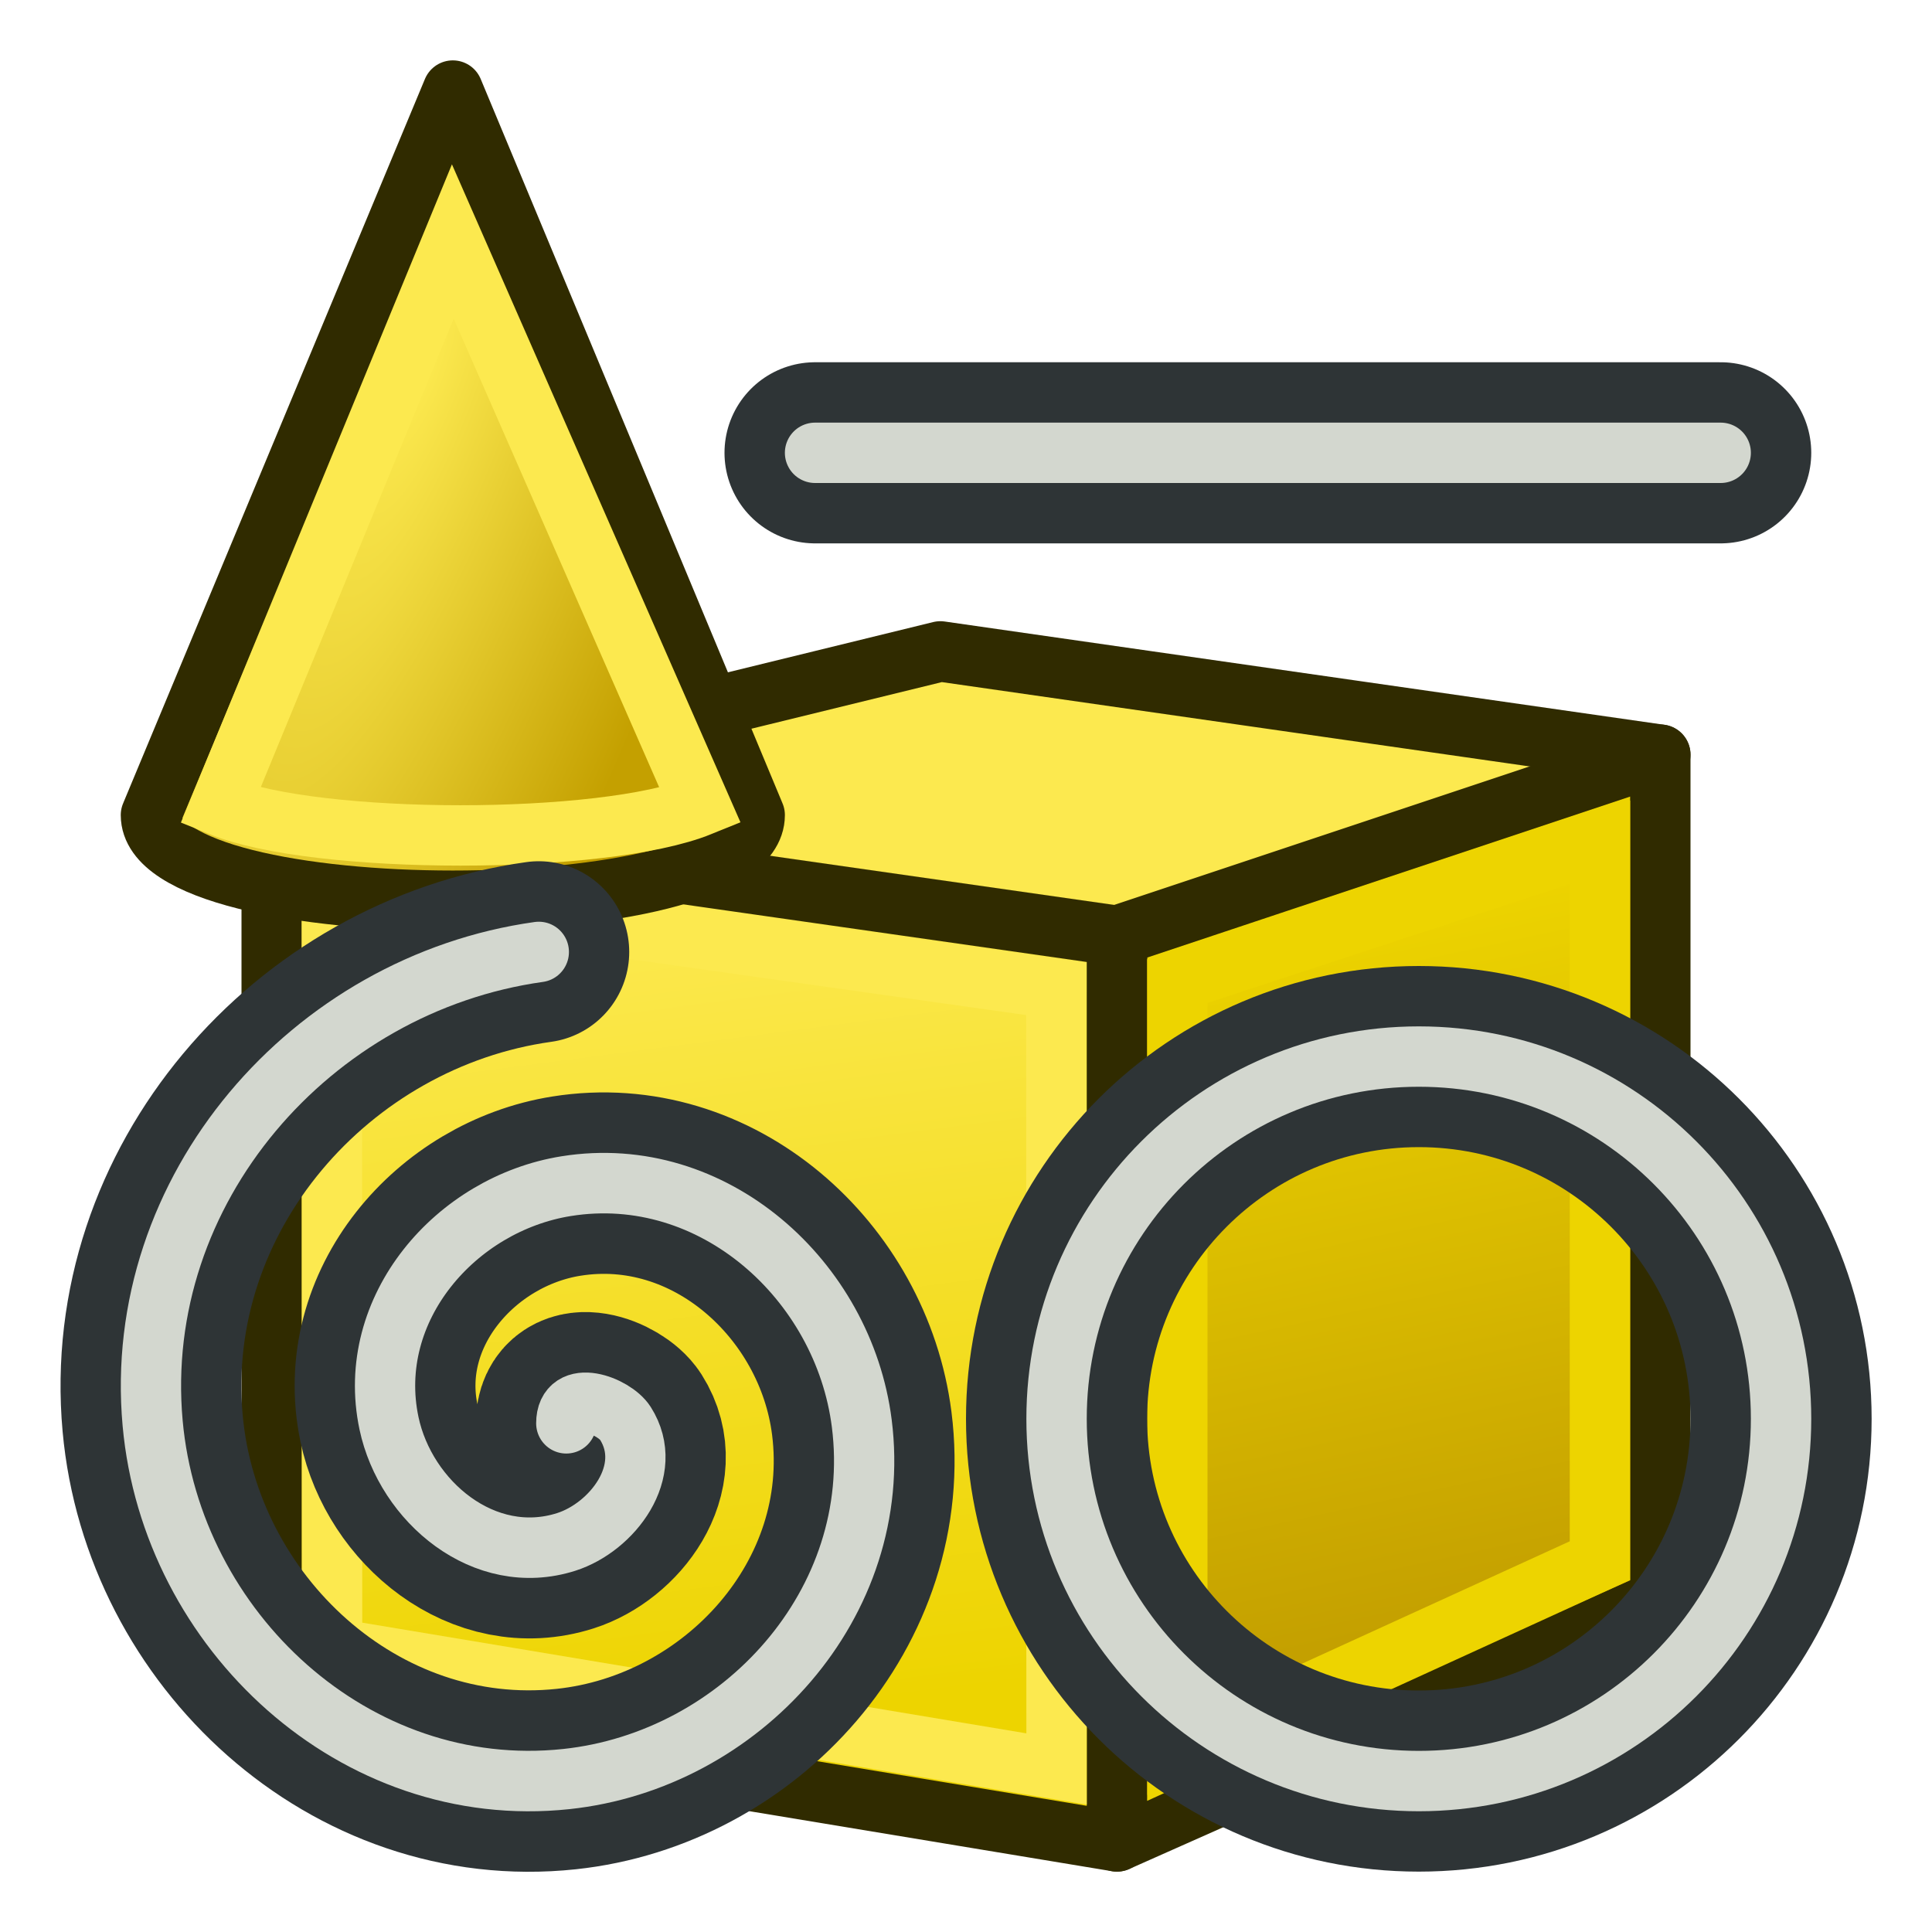
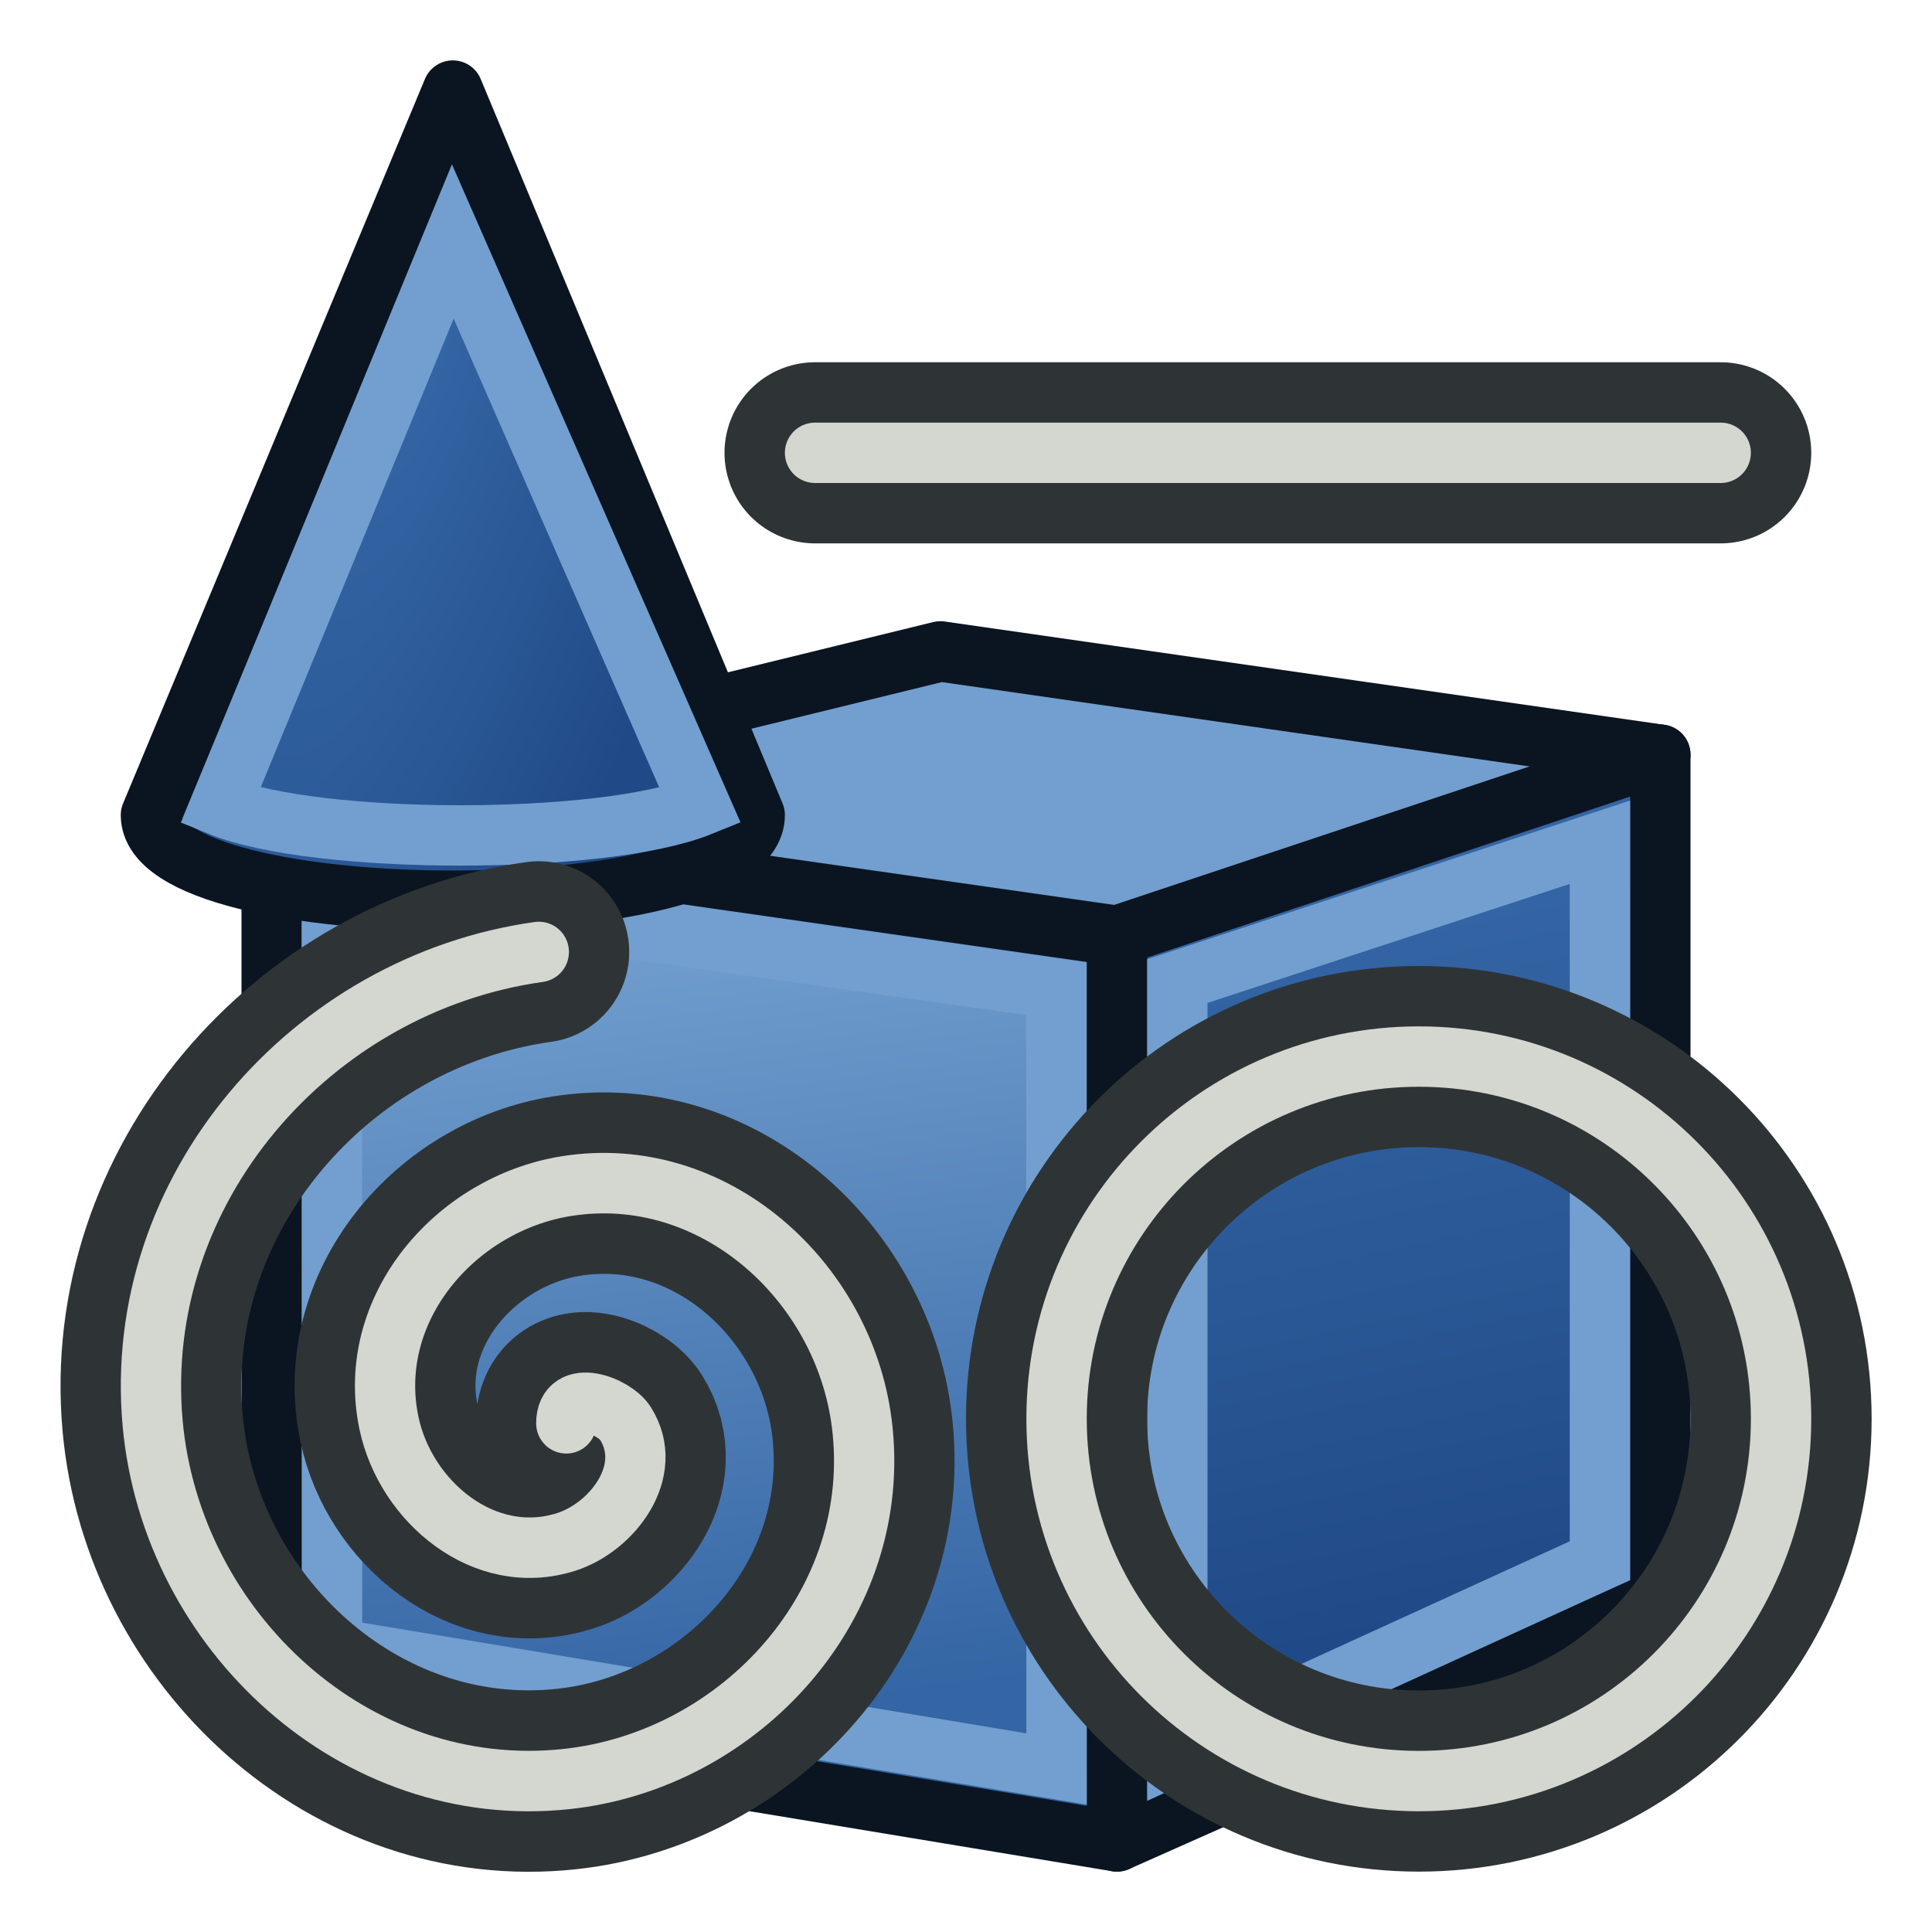
<svg xmlns="http://www.w3.org/2000/svg" xmlns:xlink="http://www.w3.org/1999/xlink" width="64px" height="64px" id="svg2860" version="1.1">
  <defs id="defs2862">
+     <linearGradient id="linearGradient4">
+       <stop style="stop-color:#204a87;stop-opacity:1;" offset="0" id="stop3" />
+       <stop style="stop-color:#3465a4;stop-opacity:1;" offset="1" id="stop4" />
+     </linearGradient>
+     <linearGradient id="linearGradient2">
+       <stop style="stop-color:#3465a4;stop-opacity:1;" offset="0" id="stop1" />
+       <stop style="stop-color:#729fcf;stop-opacity:1;" offset="1" id="stop2" />
+     </linearGradient>
    <linearGradient id="linearGradient4362">
      <stop id="stop4364" offset="0" style="stop-color:#faff2b;stop-opacity:1;" />
      <stop id="stop4366" offset="1" style="stop-color:#ffaa00;stop-opacity:1;" />
    </linearGradient>
    <linearGradient id="linearGradient4356">
      <stop id="stop4358" offset="0" style="stop-color:#000000;stop-opacity:1;" />
      <stop id="stop4360" offset="1" style="stop-color:#000000;stop-opacity:0;" />
    </linearGradient>
    <linearGradient id="linearGradient3786">
      <stop style="stop-color:#faff2b;stop-opacity:1;" offset="0" id="stop3788" />
      <stop style="stop-color:#ffaa00;stop-opacity:1;" offset="1" id="stop3790" />
    </linearGradient>
    <radialGradient xlink:href="#linearGradient3377" id="radialGradient3692" cx="45.883" cy="28.87" fx="45.883" fy="28.87" r="19.467" gradientUnits="userSpaceOnUse" />
    <radialGradient xlink:href="#linearGradient3377" id="radialGradient3703" gradientUnits="userSpaceOnUse" cx="135.383" cy="97.37" fx="135.383" fy="97.37" r="19.467" gradientTransform="matrix(0.97435,0.2250379,-0.4623105,2.001673,48.48755,-127.9988)" />
    <linearGradient id="linearGradient3377">
      <stop id="stop3379" offset="0" style="stop-color:#faff2b;stop-opacity:1;" />
      <stop id="stop3381" offset="1" style="stop-color:#ffaa00;stop-opacity:1;" />
    </linearGradient>
    <radialGradient xlink:href="#linearGradient3786" id="radialGradient3705" gradientUnits="userSpaceOnUse" cx="148.883" cy="81.87" fx="148.883" fy="81.87" r="19.467" gradientTransform="matrix(1.385259,-0.05136783,0.03705629,0.9993132,-60.3924,7.704044)" />
    <radialGradient xlink:href="#linearGradient3377-1" id="radialGradient3713" gradientUnits="userSpaceOnUse" cx="271.967" cy="103.547" fx="271.967" fy="103.547" r="19.467" gradientTransform="matrix(0.9271142,0.3747789,-0.7448337,1.842542,97.36419,-190.3476)" />
    <linearGradient id="linearGradient3377-1">
      <stop id="stop3379-5" offset="0" style="stop-color:#c8ff43;stop-opacity:1;" />
      <stop id="stop3381-9" offset="1" style="stop-color:#04aa00;stop-opacity:1;" />
    </linearGradient>
    <radialGradient xlink:href="#linearGradient3864" id="radialGradient3784" gradientUnits="userSpaceOnUse" gradientTransform="matrix(0.7037846,0.9728679,-1.30054,0.9408264,121.1369,-67.56081)" cx="109.479" cy="-6.229" fx="109.479" fy="-6.229" r="19.571" />
    <linearGradient id="linearGradient3864">
      <stop id="stop3866" offset="0" style="stop-color:#71b2f8;stop-opacity:1;" />
      <stop id="stop3868" offset="1" style="stop-color:#002795;stop-opacity:1;" />
    </linearGradient>
    <radialGradient r="19.571" fy="-6.229" fx="109.479" cy="-6.229" cx="109.479" gradientTransform="matrix(0.7037846,0.9728679,-1.30054,0.9408264,121.1369,-67.56081)" gradientUnits="userSpaceOnUse" id="radialGradient3009" xlink:href="#linearGradient3864" />
    <linearGradient xlink:href="#linearGradient4362" id="linearGradient3784" x1="259.614" y1="99.25" x2="317.44" y2="99.25" gradientUnits="userSpaceOnUse" />
    <linearGradient xlink:href="#linearGradient3377" id="linearGradient3792" gradientUnits="userSpaceOnUse" x1="276.575" y1="93.572" x2="298.46" y2="118.558" />
    <radialGradient r="22" fy="91.957" fx="225.938" cy="91.957" cx="225.938" gradientTransform="matrix(-1.409091,3.863636,-0.9756533,-0.3558267,437.0846,-816.2201)" gradientUnits="userSpaceOnUse" id="radialGradient3062" xlink:href="#linearGradient3011" />
    <linearGradient id="linearGradient3011">
      <stop id="stop3013" offset="0" style="stop-color:#fce94f;stop-opacity:1" />
      <stop id="stop3015" offset="1" style="stop-color:#c4a000;stop-opacity:1" />
    </linearGradient>
    <radialGradient r="22" fy="91.957" fx="225.938" cy="91.957" cx="225.938" gradientTransform="matrix(-1.409091,3.863636,-0.9756533,-0.3558267,355.4459,-815.8083)" gradientUnits="userSpaceOnUse" id="radialGradient3086" xlink:href="#linearGradient3011" />
    <linearGradient gradientTransform="matrix(0.8235294,0,0,0.7727273,68.52941,5.863636)" xlink:href="#linearGradient3767" id="linearGradient3773" x1="22.117" y1="55.718" x2="17.329" y2="21.311" gradientUnits="userSpaceOnUse" />
    <linearGradient id="linearGradient3767">
      <stop style="stop-color:#edd400;stop-opacity:1" offset="0" id="stop3769" />
      <stop style="stop-color:#fce94f;stop-opacity:1" offset="1" id="stop3771" />
    </linearGradient>
    <linearGradient gradientTransform="matrix(0.7910903,0,0,0.7851651,69.03755,5.113928)" xlink:href="#linearGradient3777" id="linearGradient3783" x1="53.897" y1="51.18" x2="47.502" y2="21.837" gradientUnits="userSpaceOnUse" />
    <linearGradient id="linearGradient3777">
      <stop style="stop-color:#c4a000;stop-opacity:1" offset="0" id="stop3779" />
      <stop style="stop-color:#edd400;stop-opacity:1" offset="1" id="stop3781" />
    </linearGradient>
    <radialGradient xlink:href="#linearGradient3011" id="radialGradient3174" gradientUnits="userSpaceOnUse" gradientTransform="matrix(-1.409091,3.863636,-0.9756533,-0.3558267,355.4459,-815.8083)" cx="225.938" cy="91.957" fx="225.938" fy="91.957" r="22" />
    <radialGradient xlink:href="#linearGradient3011-6" id="radialGradient3174-3" gradientUnits="userSpaceOnUse" gradientTransform="matrix(-1.409091,3.863636,-0.9756533,-0.3558267,355.4459,-815.8083)" cx="225.938" cy="91.957" fx="225.938" fy="91.957" r="22" />
    <linearGradient id="linearGradient3011-6">
-       <stop id="stop3013-7" offset="0" style="stop-color:#fce94f;stop-opacity:1" />
-       <stop id="stop3015-5" offset="1" style="stop-color:#c4a000;stop-opacity:1" />
+       <stop id="stop3013-7" offset="0" style="stop-color:#3465a4;stop-opacity:1;" />
+       <stop id="stop3015-5" offset="1" style="stop-color:#204a87;stop-opacity:1;" />
    </linearGradient>
-     <linearGradient xlink:href="#linearGradient3777" id="linearGradient3220" gradientUnits="userSpaceOnUse" gradientTransform="matrix(0.7910903,0,0,0.7851651,69.03755,5.113928)" x1="53.897" y1="51.18" x2="47.502" y2="21.837" />
-     <linearGradient xlink:href="#linearGradient3767" id="linearGradient3222" gradientUnits="userSpaceOnUse" gradientTransform="matrix(0.8235294,0,0,0.7727273,68.52941,5.863636)" x1="22.117" y1="55.718" x2="17.329" y2="21.311" />
+     <linearGradient xlink:href="#linearGradient4" id="linearGradient3220" gradientUnits="userSpaceOnUse" gradientTransform="matrix(0.7910903,0,0,0.7851651,69.03755,5.113928)" x1="53.897" y1="51.18" x2="47.502" y2="21.837" />
+     <linearGradient xlink:href="#linearGradient2" id="linearGradient3222" gradientUnits="userSpaceOnUse" gradientTransform="matrix(0.8235294,0,0,0.7727273,68.52941,5.863636)" x1="22.117" y1="55.718" x2="17.329" y2="21.311" />
  </defs>
  <g id="layer1">
    <g id="g3163" transform="translate(-62,7.999998)">
-       <path id="path2993" d="m 71,19 28,5 18,-7 -23.849,-3.422 z" style="fill:#fce94f;stroke:#302b00;stroke-width:2;stroke-linecap:butt;stroke-linejoin:round;stroke-opacity:1" />
-       <path id="path2995" d="m 117,17 0,28 -18,8 0,-30 z" style="fill:url(#linearGradient3220);fill-opacity:1;stroke:#302b00;stroke-width:2;stroke-linecap:butt;stroke-linejoin:round;stroke-opacity:1" />
-       <path style="fill:url(#linearGradient3222);fill-opacity:1;fill-rule:evenodd;stroke:#302b00;stroke-width:2;stroke-linecap:butt;stroke-linejoin:round;stroke-miterlimit:4;stroke-opacity:1;stroke-dasharray:none;stroke-dashoffset:0;marker:none;visibility:visible;display:inline;overflow:visible;enable-background:accumulate" d="m 71,19 28,4 0,30 -28,-4.636 z" id="path3825" />
-       <path id="path3765" d="M 72.993,21.368 73,46.6 l 24,4 -0.007,-25.843 z" style="fill:none;stroke:#fce94f;stroke-width:2;stroke-linecap:butt;stroke-linejoin:miter;stroke-opacity:1" />
-       <path id="path3775" d="m 101,24.5 0,25.6 14,-6.4 0,-23.8 z" style="fill:none;stroke:#edd400;stroke-width:2;stroke-linecap:butt;stroke-linejoin:miter;stroke-opacity:1" />
+       <path id="path2993" d="m 71,19 28,5 18,-7 -23.849,-3.422 z" style="fill:#729fcf;stroke:#0b1521;stroke-width:2;stroke-linecap:butt;stroke-linejoin:round;stroke-opacity:1" />
+       <path id="path2995" d="m 117,17 0,28 -18,8 0,-30 z" style="fill:url(#linearGradient3220);fill-opacity:1;stroke:#0b1521;stroke-width:2;stroke-linecap:butt;stroke-linejoin:round;stroke-opacity:1" />
+       <path style="fill:url(#linearGradient3222);fill-opacity:1;fill-rule:evenodd;stroke:#0b1521;stroke-width:2;stroke-linecap:butt;stroke-linejoin:round;stroke-miterlimit:4;stroke-opacity:1;stroke-dasharray:none;stroke-dashoffset:0;marker:none;visibility:visible;display:inline;overflow:visible;enable-background:accumulate" d="m 71,19 28,4 0,30 -28,-4.636 z" id="path3825" />
+       <path id="path3765" d="M 72.993,21.368 73,46.6 l 24,4 -0.007,-25.843 z" style="display:inline;fill:none;stroke:#729fcf;stroke-width:2;stroke-linecap:butt;stroke-linejoin:miter;stroke-opacity:1" />
+       <path id="path3775" d="m 101,24.5 v 25.6 l 14,-6.4 V 19.9 Z" style="display:inline;fill:none;stroke:#729fcf;stroke-width:2;stroke-linecap:butt;stroke-linejoin:miter;stroke-opacity:1" />
    </g>
-     <g transform="translate(54,-1)" id="g3176">
+     <g transform="translate(54,-1)" id="g3176" style="display:inline">
      <g transform="matrix(0.472851,0,0,0.472851,-15.09685,1.798498)" id="g3170">
-         <path style="fill:url(#radialGradient3174-3);fill-opacity:1;stroke:#302b00;stroke-width:4.23;stroke-linecap:butt;stroke-linejoin:round;stroke-opacity:1" d="m -50.551,4.656 -21.148,50.756 c 0,8 42.297,8 42.297,0 z" id="path3039" />
-         <path style="fill:none;stroke:#fce94f;stroke-width:4.23;stroke-linecap:butt;stroke-linejoin:miter;stroke-opacity:1" d="m -50.551,15.23 -16.284,39.547 c 6.767,2.749 26.858,2.749 33.626,0 z" id="path3817" />
+         <path style="fill:url(#radialGradient3174-3);fill-opacity:1;stroke:#0b1521;stroke-width:4.23;stroke-linecap:butt;stroke-linejoin:round;stroke-opacity:1" d="m -50.551,4.656 -21.148,50.756 c 0,8 42.297,8 42.297,0 z" id="path3039" />
+         <path style="fill:none;stroke:#729fcf;stroke-width:4.23;stroke-linecap:butt;stroke-linejoin:miter;stroke-opacity:1" d="m -50.551,15.23 -16.284,39.547 c 6.767,2.749 26.858,2.749 33.626,0 z" id="path3817" />
      </g>
    </g>
-     <g id="g4034" transform="matrix(0.8784059,0,0,0.891343,-70.63398,2.845391)">
+     <g id="g4034" transform="matrix(0.8784059,0,0,0.891343,-70.63398,2.845391)" style="display:inline">
      <path transform="matrix(1.671377,0,0,1.652725,-51.99945,-69.2923)" d="m 92,72 c -10e-7,-0.802 1.081,-0.396 1.333,-10e-7 0.683,1.073 -0.3,2.338 -1.333,2.667 C 90.152,75.255 88.374,73.762 88,72 c -0.549,-2.586 1.512,-4.937 4,-5.333 3.316,-0.528 6.257,2.119 6.667,5.333 0.515,4.045 -2.726,7.582 -6.667,8 -4.772,0.506 -8.909,-3.333 -9.333,-8 -0.478,-5.257 3.579,-9.884 8.713,-10.599" id="path3224" style="fill:none;stroke:#2e3436;stroke-width:4.08;stroke-linecap:round;stroke-linejoin:miter;stroke-opacity:1" />
      <path transform="matrix(1.671377,0,0,1.652725,-51.99945,-69.2923)" d="m 92,72 c -10e-7,-0.802 1.081,-0.396 1.333,-10e-7 0.683,1.073 -0.3,2.338 -1.333,2.667 C 90.152,75.255 88.374,73.762 88,72 c -0.549,-2.586 1.512,-4.937 4,-5.333 3.316,-0.528 6.257,2.119 6.667,5.333 0.515,4.045 -2.726,7.582 -6.667,8 -4.772,0.506 -8.909,-3.333 -9.333,-8 -0.478,-5.257 3.579,-9.884 8.713,-10.599" id="path3224-3" style="fill:none;stroke:#d3d7cf;stroke-width:1.36;stroke-linecap:round;stroke-linejoin:miter;stroke-opacity:1" />
    </g>
    <path style="fill:none;stroke:#2e3436;stroke-width:6;stroke-linecap:round;stroke-linejoin:miter;stroke-opacity:1" d="m 27,15 30,0" id="path4012" />
    <path style="fill:none;stroke:#d3d7cf;stroke-width:2;stroke-linecap:round;stroke-linejoin:miter;stroke-opacity:1" d="m 27,15 30,0" id="path4012-5" />
-     <path style="fill:none;stroke:#2e3436;stroke-width:7.5;stroke-linecap:round;stroke-linejoin:round;stroke-miterlimit:4.5;stroke-opacity:1;stroke-dasharray:none;stroke-dashoffset:20.4" id="path4032" d="m 140,45 a 15,15 0 1 1 -30,0 15,15 0 1 1 30,0 z" transform="matrix(0.8,0,0,0.8,-53,11)" />
-     <path style="fill:none;stroke:#d3d7cf;stroke-width:2.5;stroke-linecap:round;stroke-linejoin:round;stroke-miterlimit:4.5;stroke-opacity:1;stroke-dasharray:none;stroke-dashoffset:20.4" id="path4032-6" d="m 140,45 a 15,15 0 1 1 -30,0 15,15 0 1 1 30,0 z" transform="matrix(0.8,0,0,0.8,-53,11)" />
+     <circle style="display:inline;fill:none;stroke:#2e3436;stroke-width:7.5;stroke-linecap:round;stroke-linejoin:round;stroke-miterlimit:4.5;stroke-dasharray:none;stroke-dashoffset:20.4;stroke-opacity:1" id="path4032" transform="matrix(0.8,0,0,0.8,-53,11)" cx="125" cy="45" r="15" />
+     <circle style="display:inline;fill:none;stroke:#d3d7cf;stroke-width:2.5;stroke-linecap:round;stroke-linejoin:round;stroke-miterlimit:4.5;stroke-dasharray:none;stroke-dashoffset:20.4;stroke-opacity:1" id="path4032-6" transform="matrix(0.8,0,0,0.8,-53,11)" cx="125" cy="45" r="15" />
  </g>
</svg>
